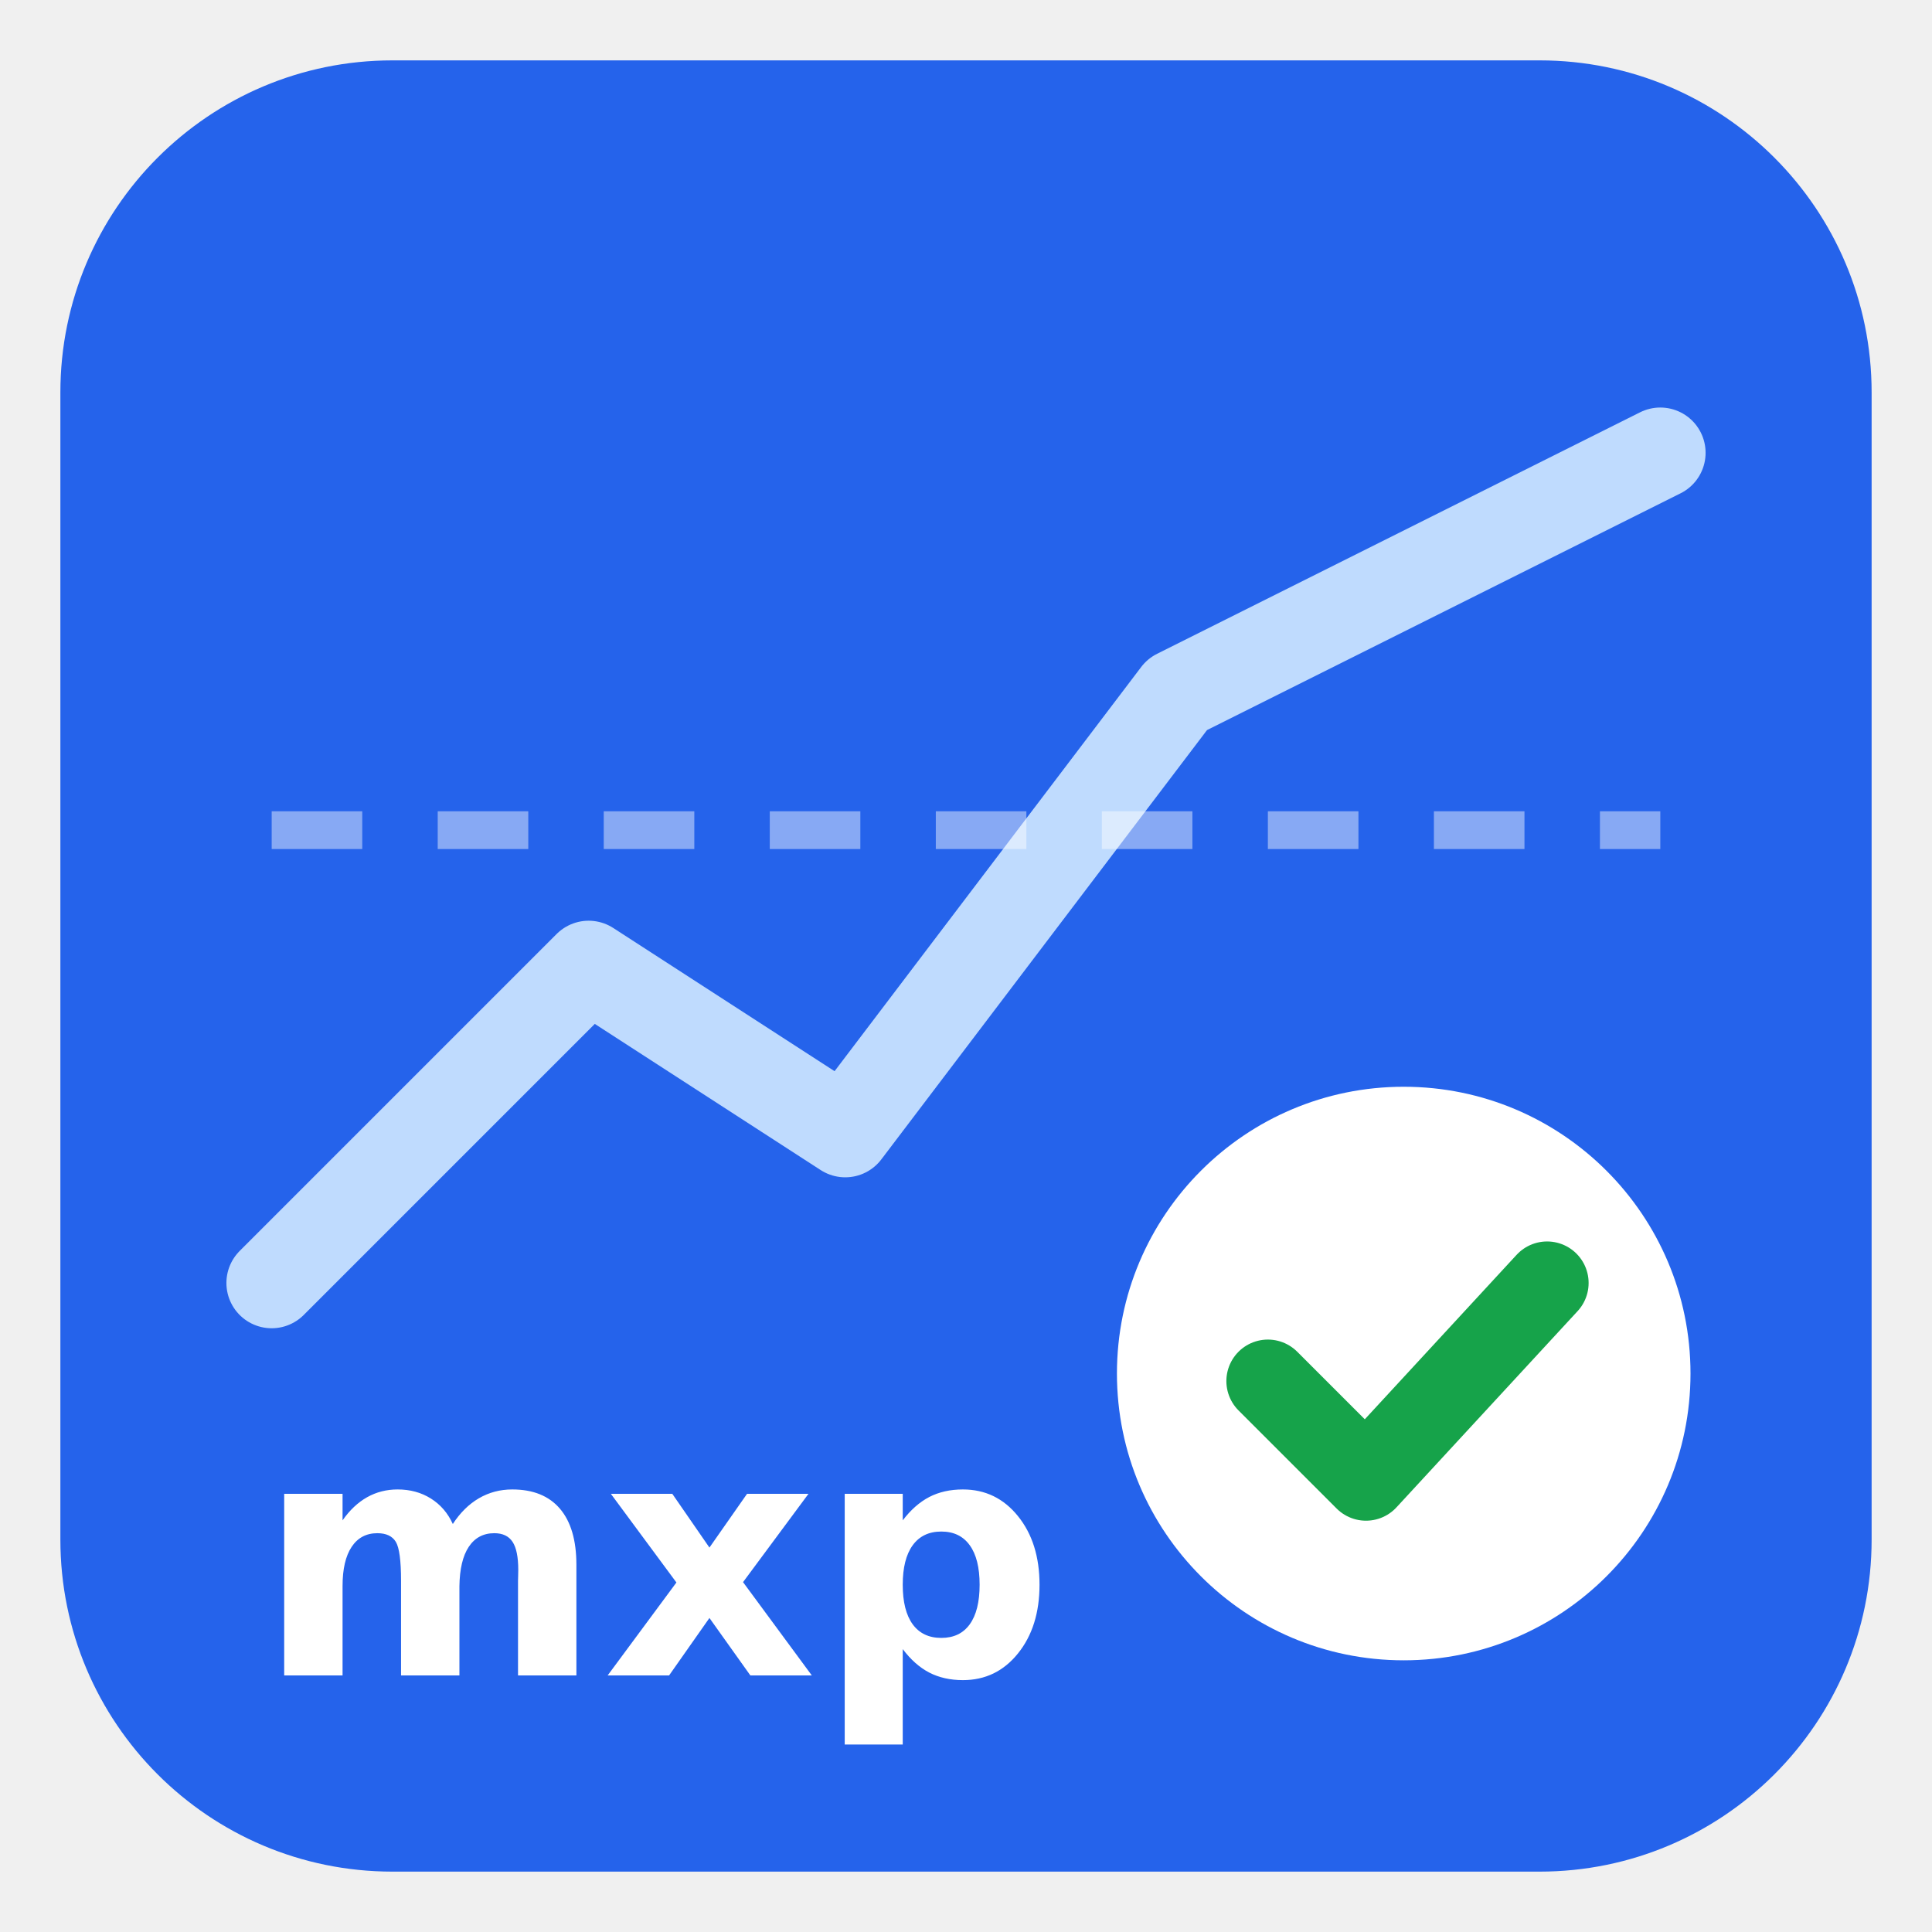
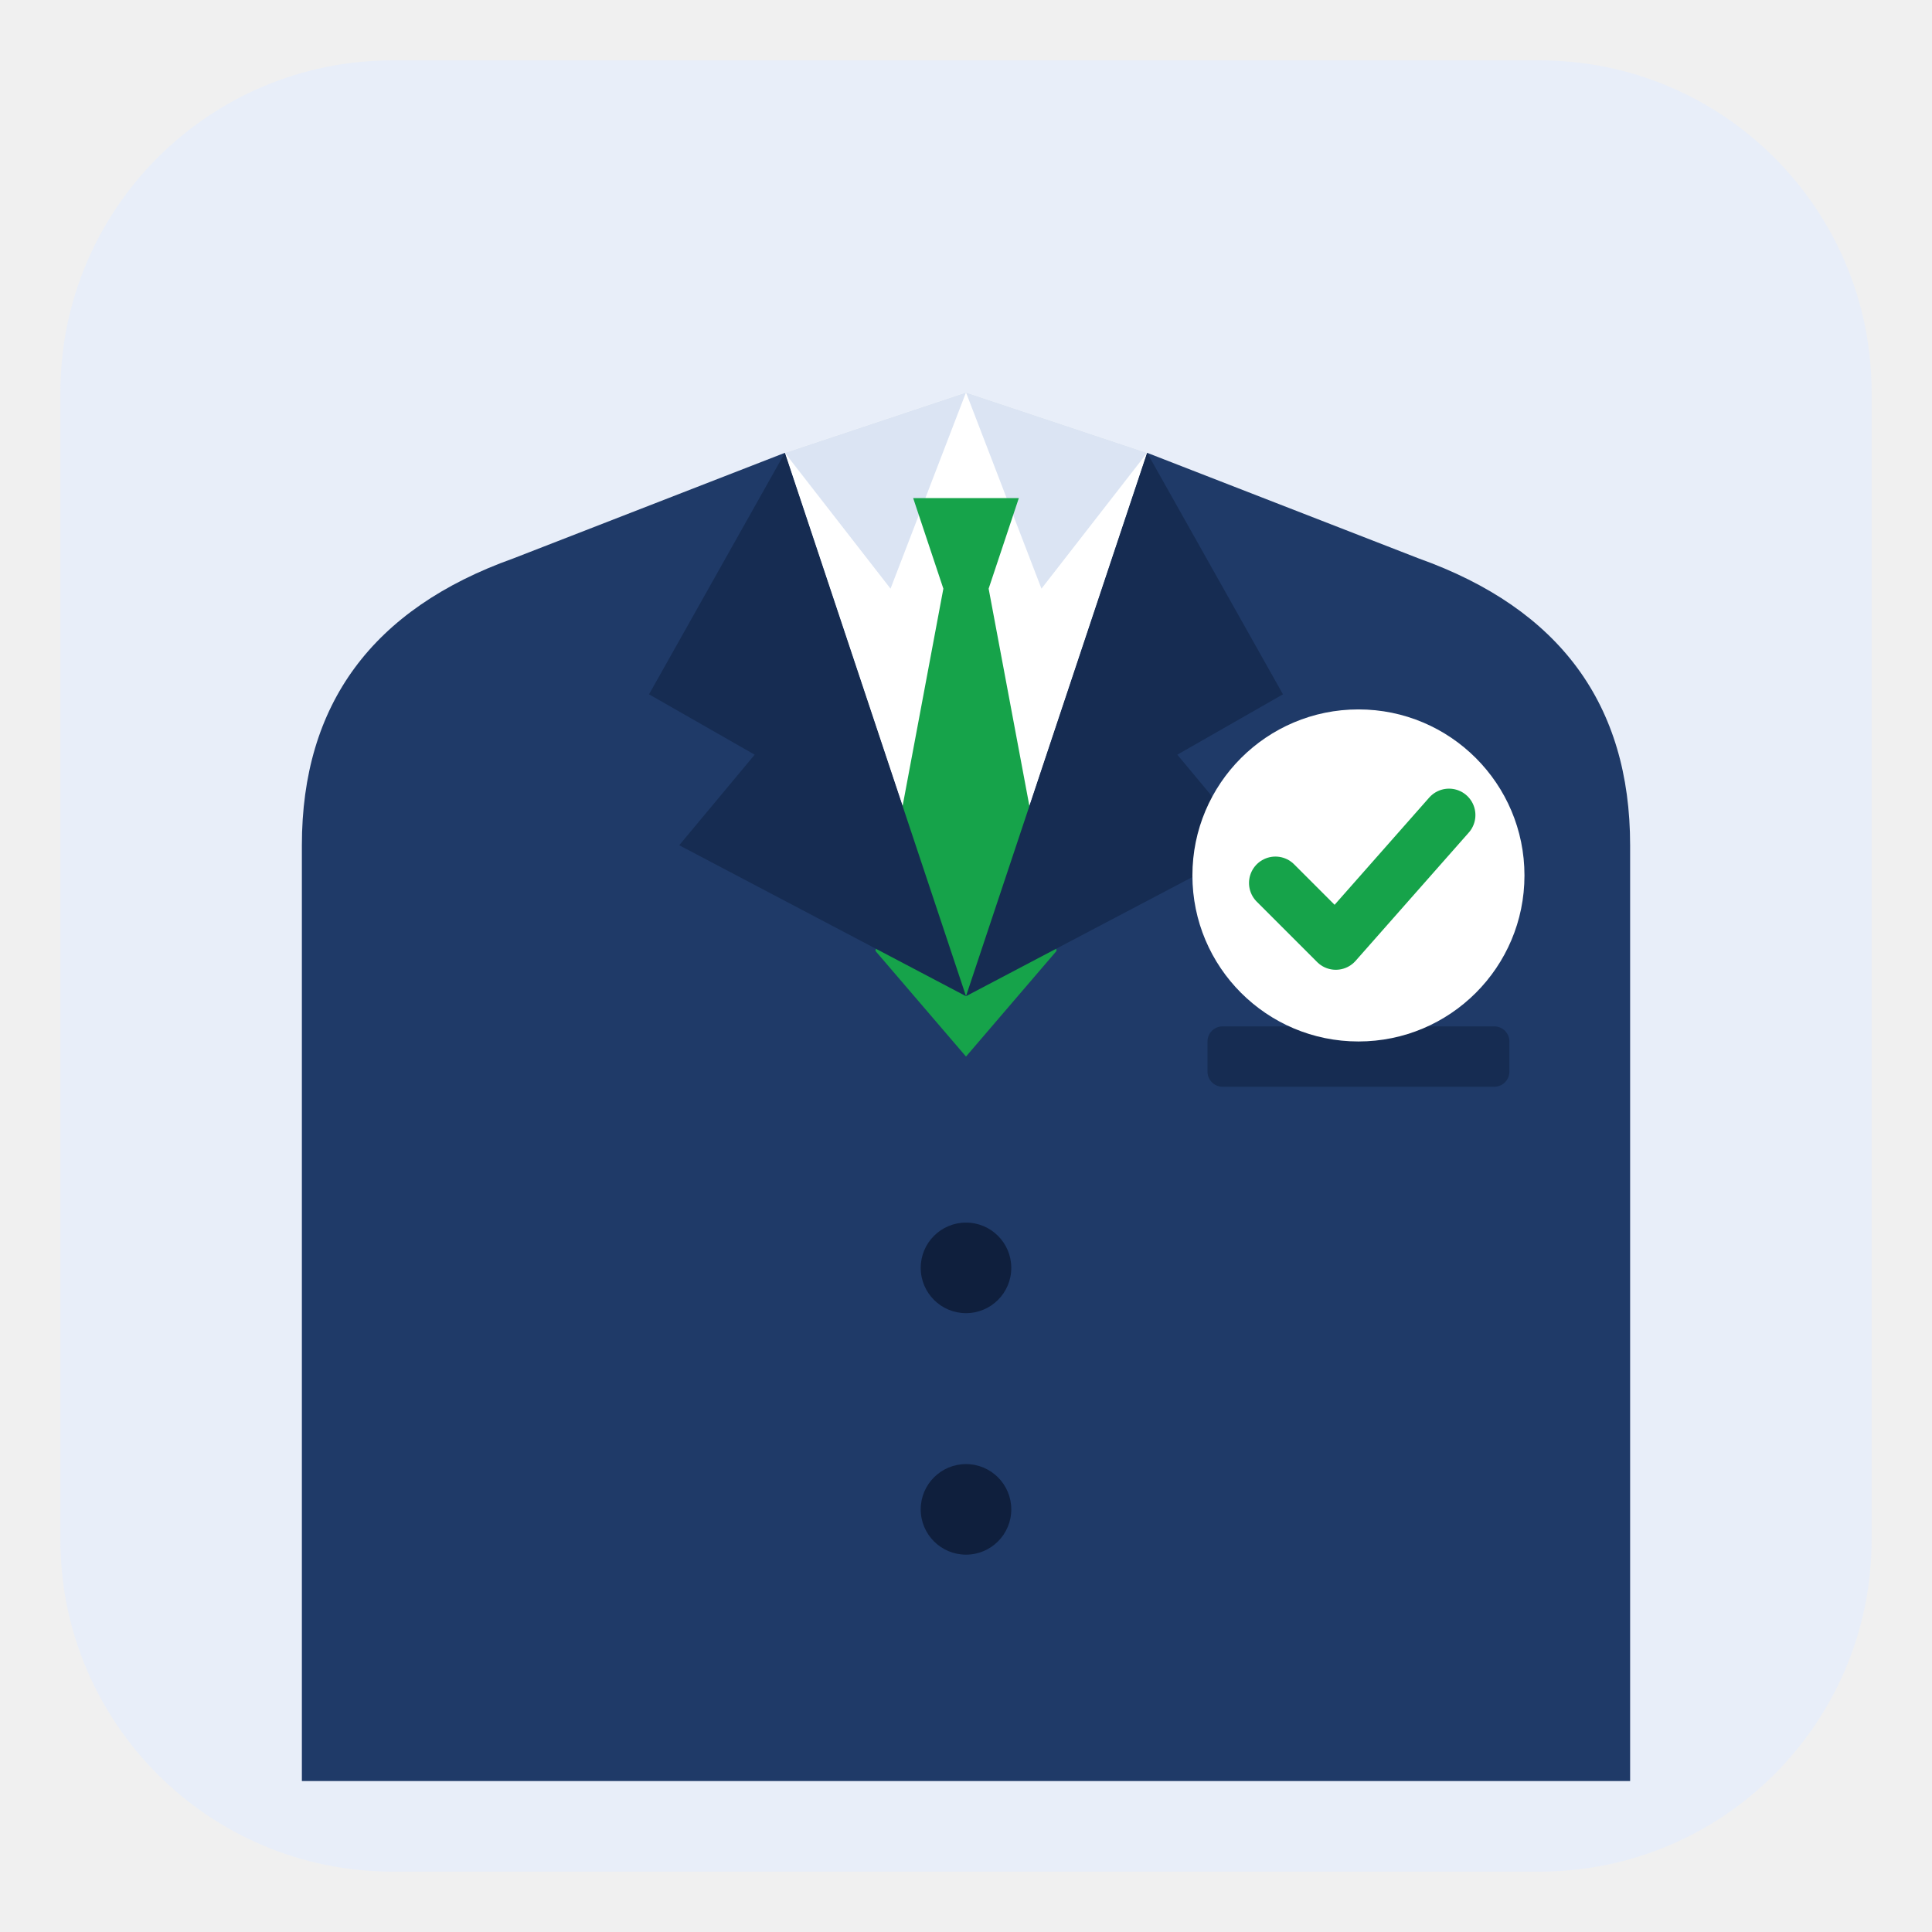
<svg xmlns="http://www.w3.org/2000/svg" width="256" height="256" viewBox="0 0 256 256">
-   <rect x="8" y="8" width="240" height="240" rx="44" fill="#2563eb" />
-   <polyline points="36,170 78,128 112,150 156,92 220,60" fill="none" stroke="#bfdbfe" stroke-width="12" stroke-linecap="round" stroke-linejoin="round" />
-   <line x1="36" y1="110" x2="220" y2="110" stroke="#ffffff" stroke-opacity="0.45" stroke-width="5" stroke-dasharray="12 10" />
-   <circle cx="186" cy="182" r="38" fill="#ffffff" />
-   <polyline points="168,183 181,196 205,170" fill="none" stroke="#16a34a" stroke-width="11" stroke-linecap="round" stroke-linejoin="round" />
-   <text x="34" y="222" font-family="DejaVu Sans, Arial, sans-serif" font-weight="700" font-size="44" fill="#ffffff">mxp</text>
+   <rect x="8" y="8" width="240" height="240" rx="44" fill="#e8eef9" />
+   <path d="M40 236 L40 112 Q40 84 68 74 L104 60 L128 132 L152 60 L188 74 Q216 84 216 112 L216 236 Z" fill="#1f3a68" />
+   <path d="M104 60 L128 52 L152 60 L128 132 Z" fill="#ffffff" />
+   <path d="M104 60 L128 52 L118 78 Z M152 60 L128 52 L138 78 Z" fill="#dbe4f3" />
+   <path d="M121 66 L135 66 L131 78 L140 126 L128 140 L116 126 L125 78 Z" fill="#16a34a" />
+   <path d="M104 60 L86 92 L100 100 L90 112 L128 132 Z" fill="#162c52" />
+   <path d="M152 60 L170 92 L156 100 L166 112 L128 132 Z" fill="#162c52" />
+   <circle cx="128" cy="168" r="6" fill="#0f1f3d" />
+   <circle cx="128" cy="200" r="6" fill="#0f1f3d" />
+   <rect x="160" y="136" width="40" height="8" rx="2" fill="#162c52" />
+   <circle cx="180" cy="116" r="22" fill="#ffffff" />
+   <polyline points="169,117 177,125 192,108" fill="none" stroke="#16a34a" stroke-width="7" stroke-linecap="round" stroke-linejoin="round" />
</svg>
